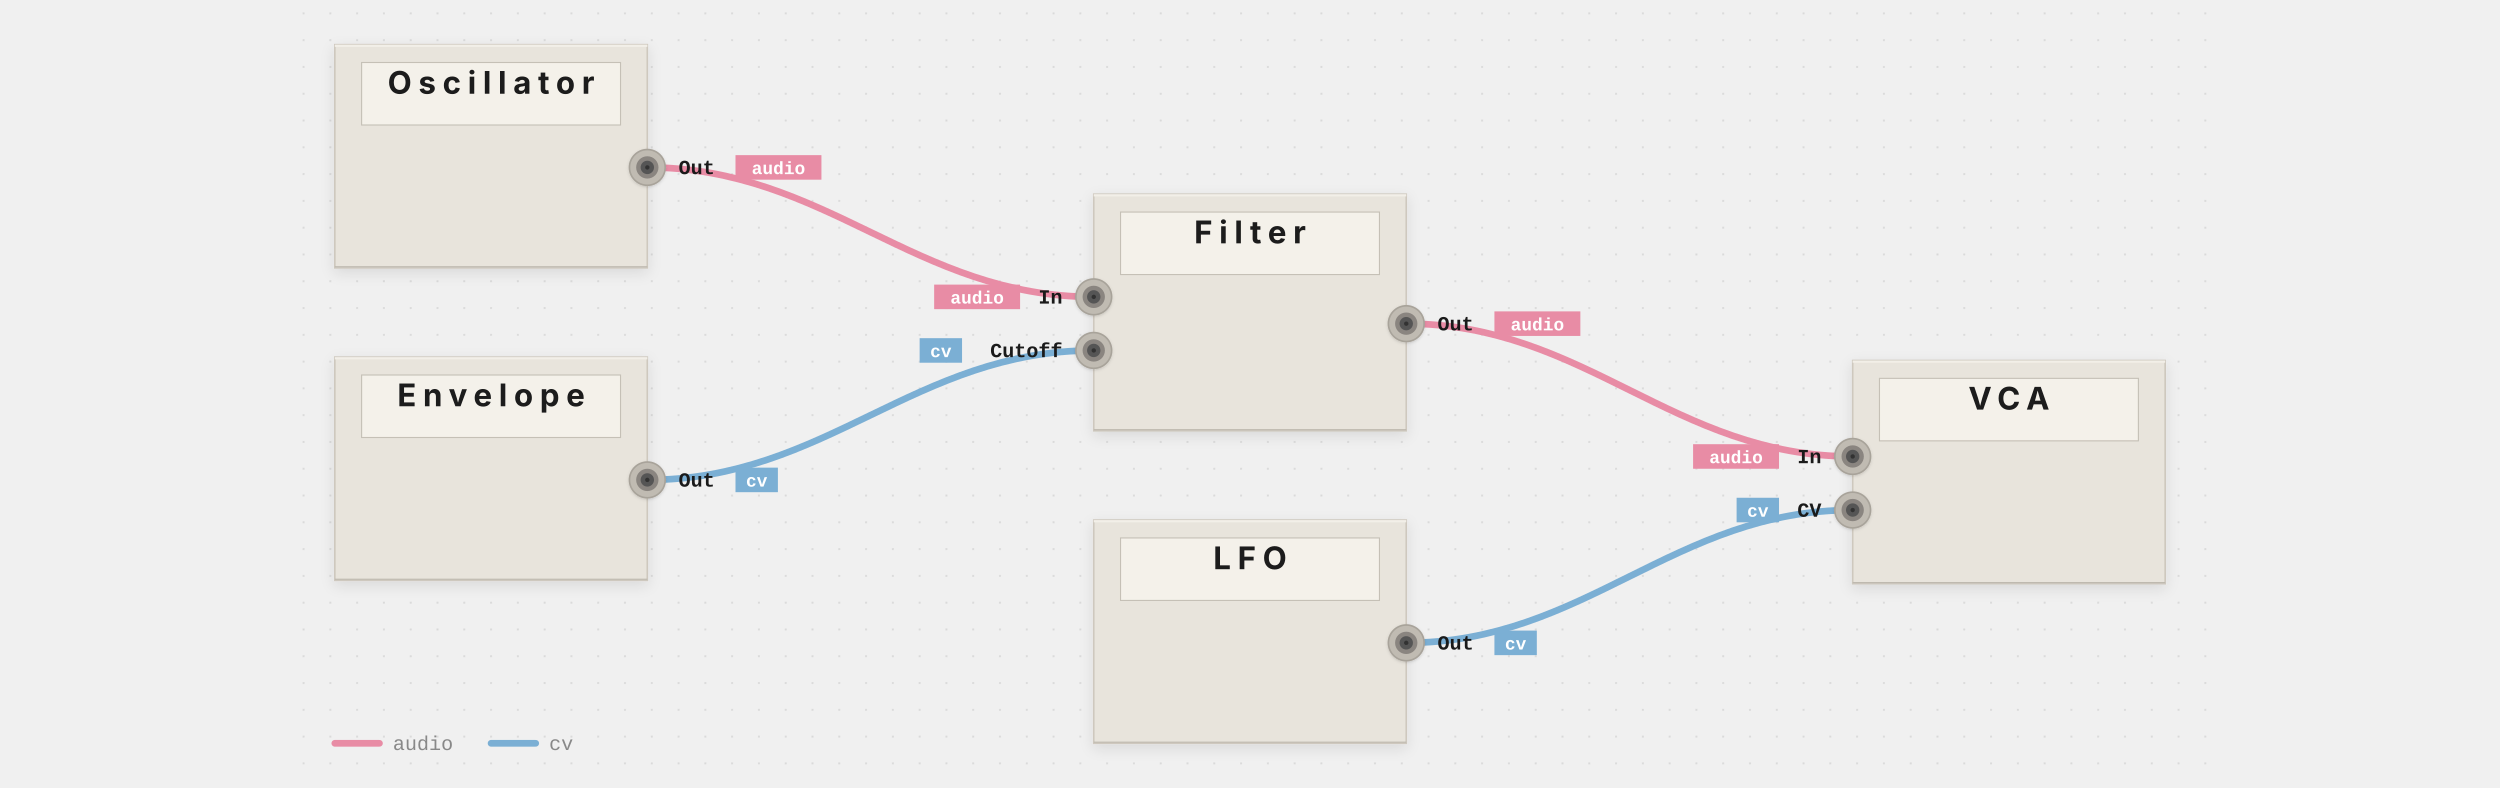
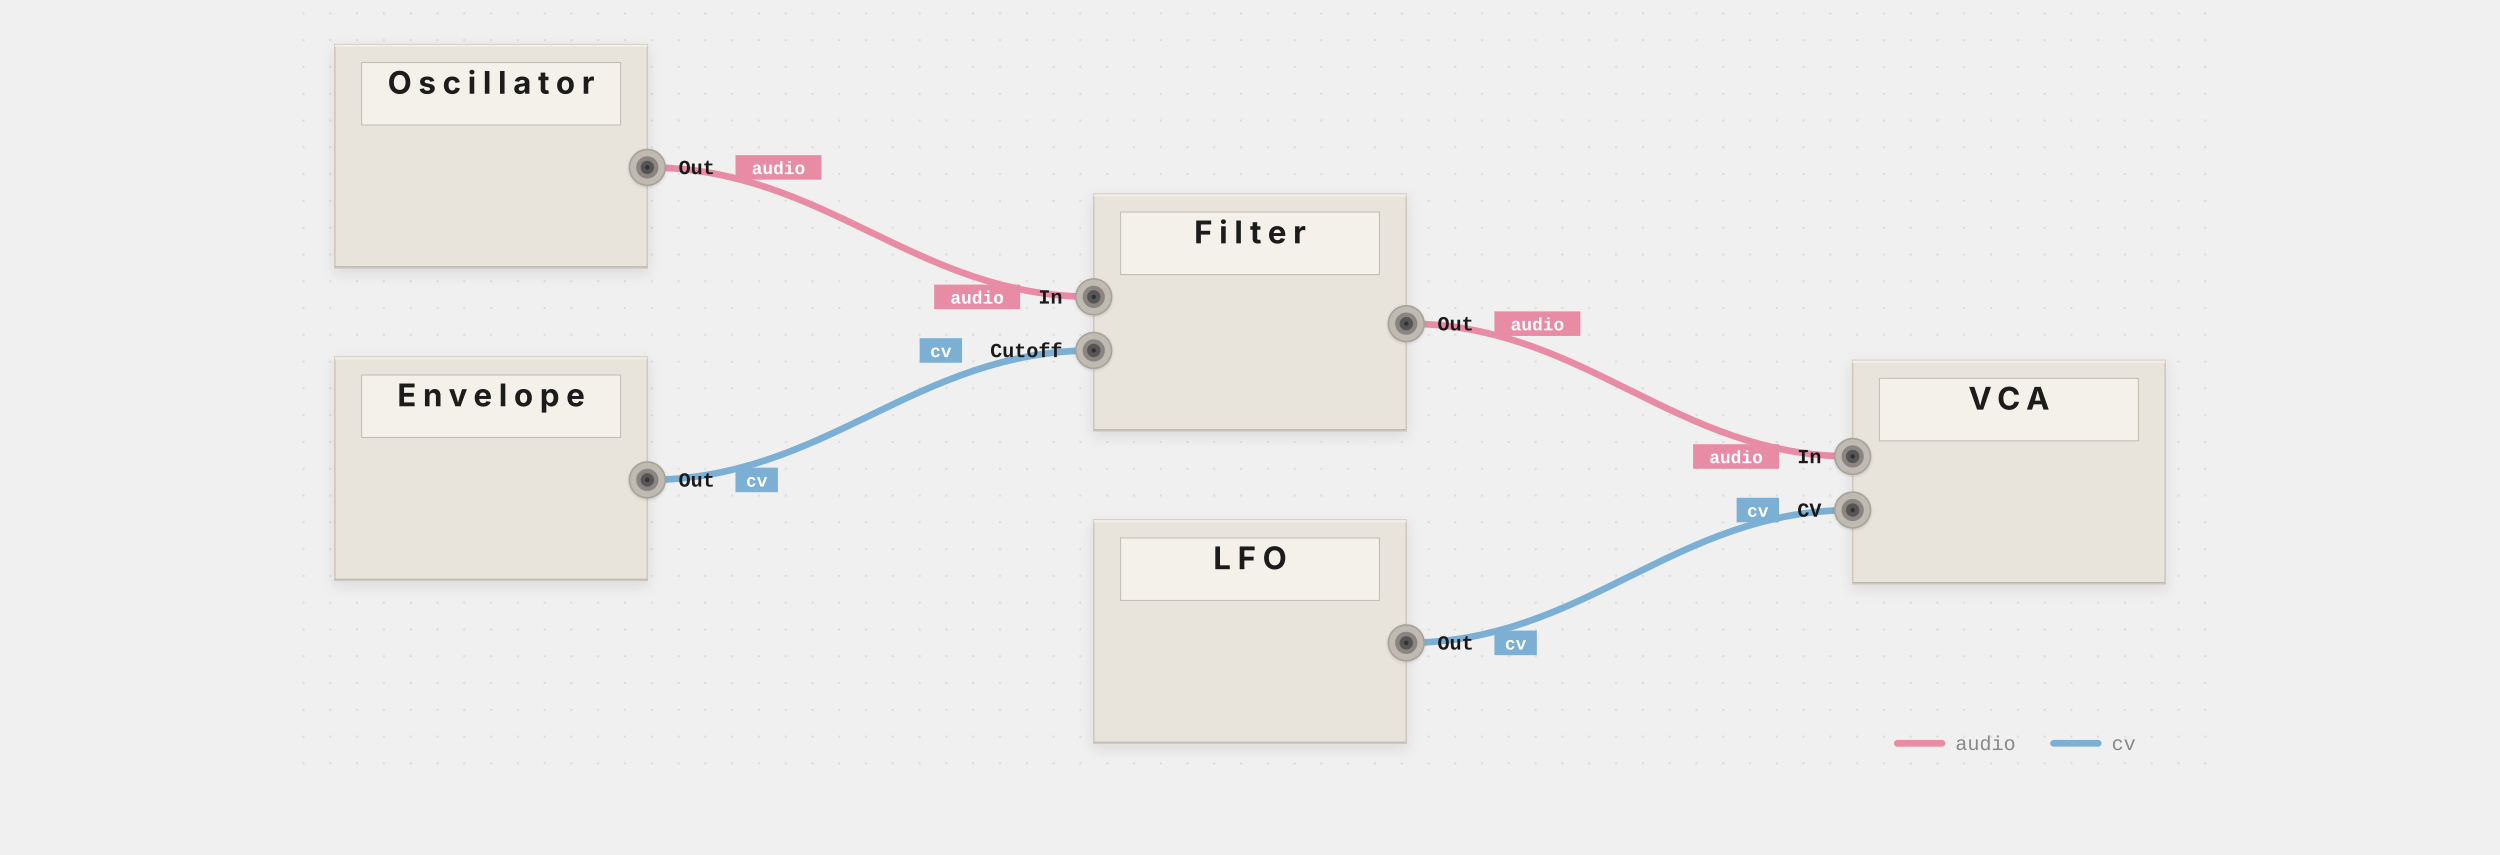
- <svg xmlns="http://www.w3.org/2000/svg" viewBox="-130 0 1120 353" width="100%" data-pf-min-width="1120" role="img" aria-labelledby="pf-6be928-title pf-6be928-desc">
+ <svg xmlns="http://www.w3.org/2000/svg" viewBox="-130 0 1120 383" width="100%" data-pf-min-width="1120" role="img" aria-labelledby="pf-4ac1a7-title pf-4ac1a7-desc">
  <style>@media print { .pf-panel, .pf-jack { filter: none; } }</style>
  <defs>
-     <filter id="pf-6be928-panel-shadow" x="-20%" y="-20%" width="140%" height="140%">
+     <filter id="pf-4ac1a7-panel-shadow" x="-20%" y="-20%" width="140%" height="140%">
      <feDropShadow dx="0" dy="2" stdDeviation="3" flood-opacity="0.1" />
    </filter>
-     <filter id="pf-6be928-jack-shadow" x="-20%" y="-20%" width="140%" height="140%">
+     <filter id="pf-4ac1a7-jack-shadow" x="-20%" y="-20%" width="140%" height="140%">
      <feDropShadow dx="0" dy="0.5" stdDeviation="0.8" flood-opacity="0.15" />
    </filter>
-     <pattern id="pf-6be928-dots" width="12" height="12" patternUnits="userSpaceOnUse">
+     <pattern id="pf-4ac1a7-dots" width="12" height="12" patternUnits="userSpaceOnUse">
      <circle cx="6" cy="6" r="0.5" fill="#aaaaaa" opacity="0.3" />
    </pattern>
  </defs>
  <g class="pf-layer-bg">
-     <rect width="860" height="353" fill="url(#pf-6be928-dots)" />
+     <rect width="860" height="353" fill="url(#pf-4ac1a7-dots)" />
  </g>
  <g class="pf-layer-cables">
    <path d="M 160 75 C 240 75, 280 133, 360 133" stroke="#e88ca5" stroke-width="3" fill="none" stroke-linecap="round" stroke-linejoin="round" data-connection="conn-0" data-signal="audio" />
    <path d="M 160 215 C 240 215, 280 157, 360 157" stroke="#7bafd4" stroke-width="3" fill="none" stroke-linecap="round" stroke-linejoin="round" data-connection="conn-1" data-signal="cv" />
    <path d="M 500 145 C 580 145, 620 204.5, 700 204.5" stroke="#e88ca5" stroke-width="3" fill="none" stroke-linecap="round" stroke-linejoin="round" data-connection="conn-2" data-signal="audio" />
    <path d="M 500 288 C 580 288, 620 228.5, 700 228.5" stroke="#7bafd4" stroke-width="3" fill="none" stroke-linecap="round" stroke-linejoin="round" data-connection="conn-3" data-signal="cv" />
    <circle cx="160" cy="75" r="3.5" fill="#d47a93" />
    <circle cx="360" cy="133" r="3.5" fill="#d47a93" />
    <circle cx="160" cy="215" r="3.5" fill="#6a9ec3" />
    <circle cx="360" cy="157" r="3.5" fill="#6a9ec3" />
    <circle cx="500" cy="145" r="3.5" fill="#d47a93" />
    <circle cx="700" cy="204.5" r="3.5" fill="#d47a93" />
    <circle cx="500" cy="288" r="3.5" fill="#6a9ec3" />
    <circle cx="700" cy="228.5" r="3.5" fill="#6a9ec3" />
  </g>
  <g class="pf-layer-panels">
-     <g data-module="Oscillator" filter="url(#pf-6be928-panel-shadow)">
+     <g data-module="Oscillator" filter="url(#pf-4ac1a7-panel-shadow)">
      <rect x="20" y="20" width="140" height="100" fill="#e8e4dc" stroke="#cec8be" stroke-width="0.75" rx="0" />
      <line x1="20" y1="20.5" x2="160" y2="20.5" stroke="#f2efe8" stroke-width="1" />
      <line x1="20" y1="119.5" x2="160" y2="119.5" stroke="#bdb8ae" stroke-width="0.5" />
      <rect x="32" y="28" width="116" height="28" fill="#f4f1ea" stroke="#c5c0b6" stroke-width="0.5" />
      <text x="90" y="42" text-anchor="middle" font-family="system-ui, -apple-system, BlinkMacSystemFont, 'Segoe UI', sans-serif" font-size="14" font-weight="700" fill="#1a1a1a" letter-spacing="3">Oscillator</text>
    </g>
-     <g data-module="Filter" filter="url(#pf-6be928-panel-shadow)">
+     <g data-module="Filter" filter="url(#pf-4ac1a7-panel-shadow)">
      <rect x="360" y="87" width="140" height="106" fill="#e8e4dc" stroke="#cec8be" stroke-width="0.75" rx="0" />
      <line x1="360" y1="87.5" x2="500" y2="87.5" stroke="#f2efe8" stroke-width="1" />
      <line x1="360" y1="192.5" x2="500" y2="192.5" stroke="#bdb8ae" stroke-width="0.5" />
      <rect x="372" y="95" width="116" height="28" fill="#f4f1ea" stroke="#c5c0b6" stroke-width="0.5" />
      <text x="430" y="109" text-anchor="middle" font-family="system-ui, -apple-system, BlinkMacSystemFont, 'Segoe UI', sans-serif" font-size="14" font-weight="700" fill="#1a1a1a" letter-spacing="3">Filter</text>
    </g>
-     <g data-module="Envelope" filter="url(#pf-6be928-panel-shadow)">
+     <g data-module="Envelope" filter="url(#pf-4ac1a7-panel-shadow)">
      <rect x="20" y="160" width="140" height="100" fill="#e8e4dc" stroke="#cec8be" stroke-width="0.75" rx="0" />
      <line x1="20" y1="160.5" x2="160" y2="160.5" stroke="#f2efe8" stroke-width="1" />
      <line x1="20" y1="259.5" x2="160" y2="259.5" stroke="#bdb8ae" stroke-width="0.5" />
      <rect x="32" y="168" width="116" height="28" fill="#f4f1ea" stroke="#c5c0b6" stroke-width="0.5" />
      <text x="90" y="182" text-anchor="middle" font-family="system-ui, -apple-system, BlinkMacSystemFont, 'Segoe UI', sans-serif" font-size="14" font-weight="700" fill="#1a1a1a" letter-spacing="3">Envelope</text>
    </g>
-     <g data-module="VCA" filter="url(#pf-6be928-panel-shadow)">
+     <g data-module="VCA" filter="url(#pf-4ac1a7-panel-shadow)">
      <rect x="700" y="161.5" width="140" height="100" fill="#e8e4dc" stroke="#cec8be" stroke-width="0.75" rx="0" />
      <line x1="700" y1="162" x2="840" y2="162" stroke="#f2efe8" stroke-width="1" />
      <line x1="700" y1="261" x2="840" y2="261" stroke="#bdb8ae" stroke-width="0.5" />
      <rect x="712" y="169.5" width="116" height="28" fill="#f4f1ea" stroke="#c5c0b6" stroke-width="0.5" />
      <text x="770" y="183.5" text-anchor="middle" font-family="system-ui, -apple-system, BlinkMacSystemFont, 'Segoe UI', sans-serif" font-size="14" font-weight="700" fill="#1a1a1a" letter-spacing="3">VCA</text>
    </g>
-     <g data-module="LFO" filter="url(#pf-6be928-panel-shadow)">
+     <g data-module="LFO" filter="url(#pf-4ac1a7-panel-shadow)">
      <rect x="360" y="233" width="140" height="100" fill="#e8e4dc" stroke="#cec8be" stroke-width="0.75" rx="0" />
      <line x1="360" y1="233.5" x2="500" y2="233.5" stroke="#f2efe8" stroke-width="1" />
      <line x1="360" y1="332.5" x2="500" y2="332.5" stroke="#bdb8ae" stroke-width="0.5" />
      <rect x="372" y="241" width="116" height="28" fill="#f4f1ea" stroke="#c5c0b6" stroke-width="0.5" />
      <text x="430" y="255" text-anchor="middle" font-family="system-ui, -apple-system, BlinkMacSystemFont, 'Segoe UI', sans-serif" font-size="14" font-weight="700" fill="#1a1a1a" letter-spacing="3">LFO</text>
    </g>
  </g>
  <g class="pf-layer-params" />
  <g class="pf-layer-jacks">
-     <g data-port="oscillator.out" filter="url(#pf-6be928-jack-shadow)">
+     <g data-port="oscillator.out" filter="url(#pf-4ac1a7-jack-shadow)">
      <circle cx="160" cy="75" r="8" fill="#c0bbb2" stroke="#a8a39a" stroke-width="0.75" />
      <circle cx="160" cy="75" r="5" fill="#8a8580" />
      <circle cx="160" cy="75" r="3" fill="#555555" />
      <circle cx="160" cy="75" r="1" fill="#333333" />
    </g>
-     <g data-port="filter.in" filter="url(#pf-6be928-jack-shadow)">
+     <g data-port="filter.in" filter="url(#pf-4ac1a7-jack-shadow)">
      <circle cx="360" cy="133" r="8" fill="#c0bbb2" stroke="#a8a39a" stroke-width="0.75" />
      <circle cx="360" cy="133" r="5" fill="#8a8580" />
      <circle cx="360" cy="133" r="3" fill="#555555" />
      <circle cx="360" cy="133" r="1" fill="#333333" />
    </g>
-     <g data-port="filter.cutoff" filter="url(#pf-6be928-jack-shadow)">
+     <g data-port="filter.cutoff" filter="url(#pf-4ac1a7-jack-shadow)">
      <circle cx="360" cy="157" r="8" fill="#c0bbb2" stroke="#a8a39a" stroke-width="0.75" />
      <circle cx="360" cy="157" r="5" fill="#8a8580" />
      <circle cx="360" cy="157" r="3" fill="#555555" />
      <circle cx="360" cy="157" r="1" fill="#333333" />
    </g>
-     <g data-port="filter.out" filter="url(#pf-6be928-jack-shadow)">
+     <g data-port="filter.out" filter="url(#pf-4ac1a7-jack-shadow)">
      <circle cx="500" cy="145" r="8" fill="#c0bbb2" stroke="#a8a39a" stroke-width="0.75" />
      <circle cx="500" cy="145" r="5" fill="#8a8580" />
      <circle cx="500" cy="145" r="3" fill="#555555" />
      <circle cx="500" cy="145" r="1" fill="#333333" />
    </g>
-     <g data-port="envelope.out" filter="url(#pf-6be928-jack-shadow)">
+     <g data-port="envelope.out" filter="url(#pf-4ac1a7-jack-shadow)">
      <circle cx="160" cy="215" r="8" fill="#c0bbb2" stroke="#a8a39a" stroke-width="0.75" />
      <circle cx="160" cy="215" r="5" fill="#8a8580" />
      <circle cx="160" cy="215" r="3" fill="#555555" />
      <circle cx="160" cy="215" r="1" fill="#333333" />
    </g>
-     <g data-port="vca.in" filter="url(#pf-6be928-jack-shadow)">
+     <g data-port="vca.in" filter="url(#pf-4ac1a7-jack-shadow)">
      <circle cx="700" cy="204.5" r="8" fill="#c0bbb2" stroke="#a8a39a" stroke-width="0.75" />
      <circle cx="700" cy="204.5" r="5" fill="#8a8580" />
      <circle cx="700" cy="204.5" r="3" fill="#555555" />
      <circle cx="700" cy="204.5" r="1" fill="#333333" />
    </g>
-     <g data-port="vca.cv" filter="url(#pf-6be928-jack-shadow)">
+     <g data-port="vca.cv" filter="url(#pf-4ac1a7-jack-shadow)">
      <circle cx="700" cy="228.5" r="8" fill="#c0bbb2" stroke="#a8a39a" stroke-width="0.75" />
      <circle cx="700" cy="228.5" r="5" fill="#8a8580" />
      <circle cx="700" cy="228.5" r="3" fill="#555555" />
      <circle cx="700" cy="228.5" r="1" fill="#333333" />
    </g>
-     <g data-port="lfo.out" filter="url(#pf-6be928-jack-shadow)">
+     <g data-port="lfo.out" filter="url(#pf-4ac1a7-jack-shadow)">
      <circle cx="500" cy="288" r="8" fill="#c0bbb2" stroke="#a8a39a" stroke-width="0.75" />
      <circle cx="500" cy="288" r="5" fill="#8a8580" />
      <circle cx="500" cy="288" r="3" fill="#555555" />
      <circle cx="500" cy="288" r="1" fill="#333333" />
    </g>
  </g>
  <g class="pf-layer-labels">
    <text x="174" y="78" font-family="'SF Mono', 'Fira Code', Consolas, 'Courier New', monospace" font-size="9" fill="#1a1a1a" font-weight="600" text-anchor="start">Out</text>
    <rect class="pf-port-pill" x="199.5" y="69.5" width="38.5" height="11" rx="0" fill="#e88ca5" data-signal="audio" />
    <text class="pf-port-pill-text" x="218.75" y="78" text-anchor="middle" font-family="'SF Mono', 'Fira Code', Consolas, 'Courier New', monospace" font-size="8" fill="#ffffff" font-weight="600">audio</text>
    <text x="346" y="136" font-family="'SF Mono', 'Fira Code', Consolas, 'Courier New', monospace" font-size="9" fill="#1a1a1a" font-weight="600" text-anchor="end">In</text>
    <rect class="pf-port-pill" x="288.5" y="127.5" width="38.5" height="11" rx="0" fill="#e88ca5" data-signal="audio" />
    <text class="pf-port-pill-text" x="307.75" y="136" text-anchor="middle" font-family="'SF Mono', 'Fira Code', Consolas, 'Courier New', monospace" font-size="8" fill="#ffffff" font-weight="600">audio</text>
    <text x="346" y="160" font-family="'SF Mono', 'Fira Code', Consolas, 'Courier New', monospace" font-size="9" fill="#1a1a1a" font-weight="600" text-anchor="end">Cutoff</text>
    <rect class="pf-port-pill" x="282" y="151.5" width="19" height="11" rx="0" fill="#7bafd4" data-signal="cv" />
    <text class="pf-port-pill-text" x="291.5" y="160" text-anchor="middle" font-family="'SF Mono', 'Fira Code', Consolas, 'Courier New', monospace" font-size="8" fill="#ffffff" font-weight="600">cv</text>
    <text x="514" y="148" font-family="'SF Mono', 'Fira Code', Consolas, 'Courier New', monospace" font-size="9" fill="#1a1a1a" font-weight="600" text-anchor="start">Out</text>
    <rect class="pf-port-pill" x="539.5" y="139.5" width="38.5" height="11" rx="0" fill="#e88ca5" data-signal="audio" />
    <text class="pf-port-pill-text" x="558.75" y="148" text-anchor="middle" font-family="'SF Mono', 'Fira Code', Consolas, 'Courier New', monospace" font-size="8" fill="#ffffff" font-weight="600">audio</text>
    <text x="174" y="218" font-family="'SF Mono', 'Fira Code', Consolas, 'Courier New', monospace" font-size="9" fill="#1a1a1a" font-weight="600" text-anchor="start">Out</text>
    <rect class="pf-port-pill" x="199.5" y="209.5" width="19" height="11" rx="0" fill="#7bafd4" data-signal="cv" />
    <text class="pf-port-pill-text" x="209" y="218" text-anchor="middle" font-family="'SF Mono', 'Fira Code', Consolas, 'Courier New', monospace" font-size="8" fill="#ffffff" font-weight="600">cv</text>
    <text x="686" y="207.5" font-family="'SF Mono', 'Fira Code', Consolas, 'Courier New', monospace" font-size="9" fill="#1a1a1a" font-weight="600" text-anchor="end">In</text>
    <rect class="pf-port-pill" x="628.5" y="199" width="38.5" height="11" rx="0" fill="#e88ca5" data-signal="audio" />
    <text class="pf-port-pill-text" x="647.75" y="207.5" text-anchor="middle" font-family="'SF Mono', 'Fira Code', Consolas, 'Courier New', monospace" font-size="8" fill="#ffffff" font-weight="600">audio</text>
    <text x="686" y="231.5" font-family="'SF Mono', 'Fira Code', Consolas, 'Courier New', monospace" font-size="9" fill="#1a1a1a" font-weight="600" text-anchor="end">CV</text>
    <rect class="pf-port-pill" x="648" y="223" width="19" height="11" rx="0" fill="#7bafd4" data-signal="cv" />
    <text class="pf-port-pill-text" x="657.5" y="231.5" text-anchor="middle" font-family="'SF Mono', 'Fira Code', Consolas, 'Courier New', monospace" font-size="8" fill="#ffffff" font-weight="600">cv</text>
    <text x="514" y="291" font-family="'SF Mono', 'Fira Code', Consolas, 'Courier New', monospace" font-size="9" fill="#1a1a1a" font-weight="600" text-anchor="start">Out</text>
    <rect class="pf-port-pill" x="539.5" y="282.5" width="19" height="11" rx="0" fill="#7bafd4" data-signal="cv" />
    <text class="pf-port-pill-text" x="549" y="291" text-anchor="middle" font-family="'SF Mono', 'Fira Code', Consolas, 'Courier New', monospace" font-size="8" fill="#ffffff" font-weight="600">cv</text>
  </g>
  <g class="pf-layer-annotations" />
  <g class="pf-layer-legend">
-     <g transform="translate(20, 333)">
+     <g transform="translate(720, 333)">
      <line x1="0" y1="0" x2="20" y2="0" stroke="#e88ca5" stroke-width="3" stroke-linecap="round" />
      <text x="26" y="3" font-family="'SF Mono', 'Fira Code', Consolas, 'Courier New', monospace" font-size="9" fill="#888888">audio</text>
    </g>
-     <g transform="translate(90, 333)">
+     <g transform="translate(790, 333)">
      <line x1="0" y1="0" x2="20" y2="0" stroke="#7bafd4" stroke-width="3" stroke-linecap="round" />
      <text x="26" y="3" font-family="'SF Mono', 'Fira Code', Consolas, 'Courier New', monospace" font-size="9" fill="#888888">cv</text>
    </g>
  </g>
</svg>
